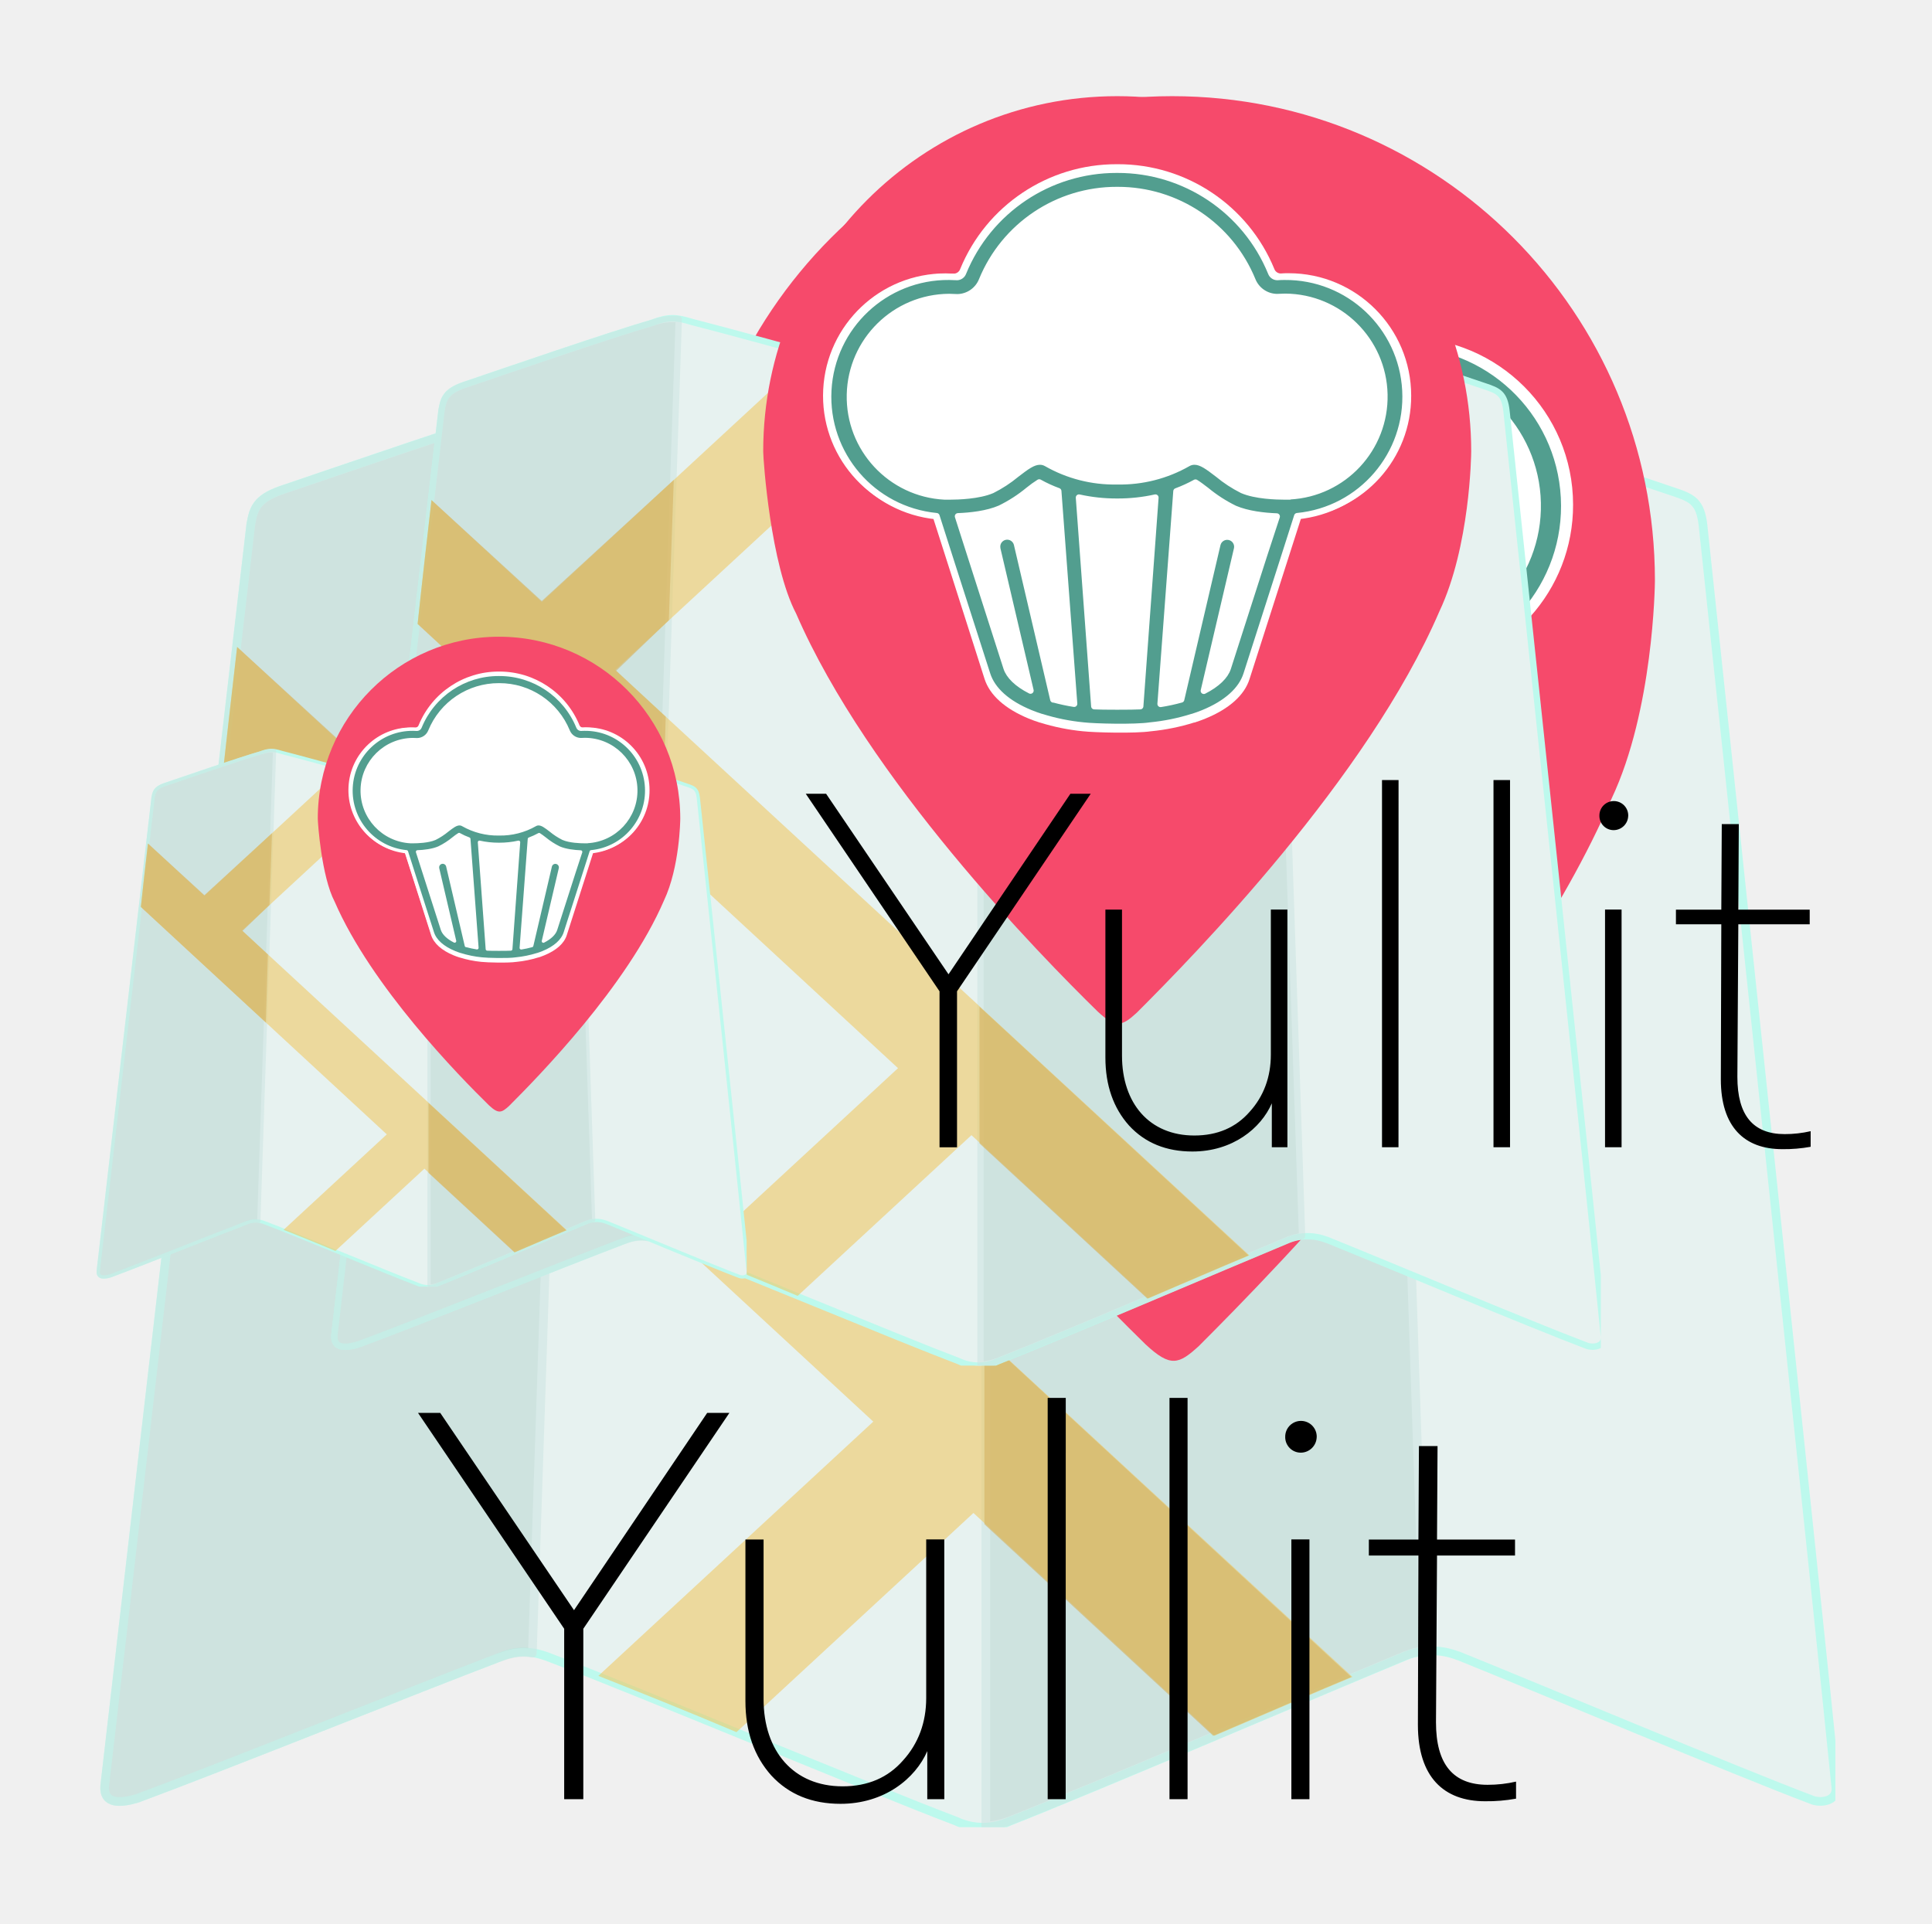
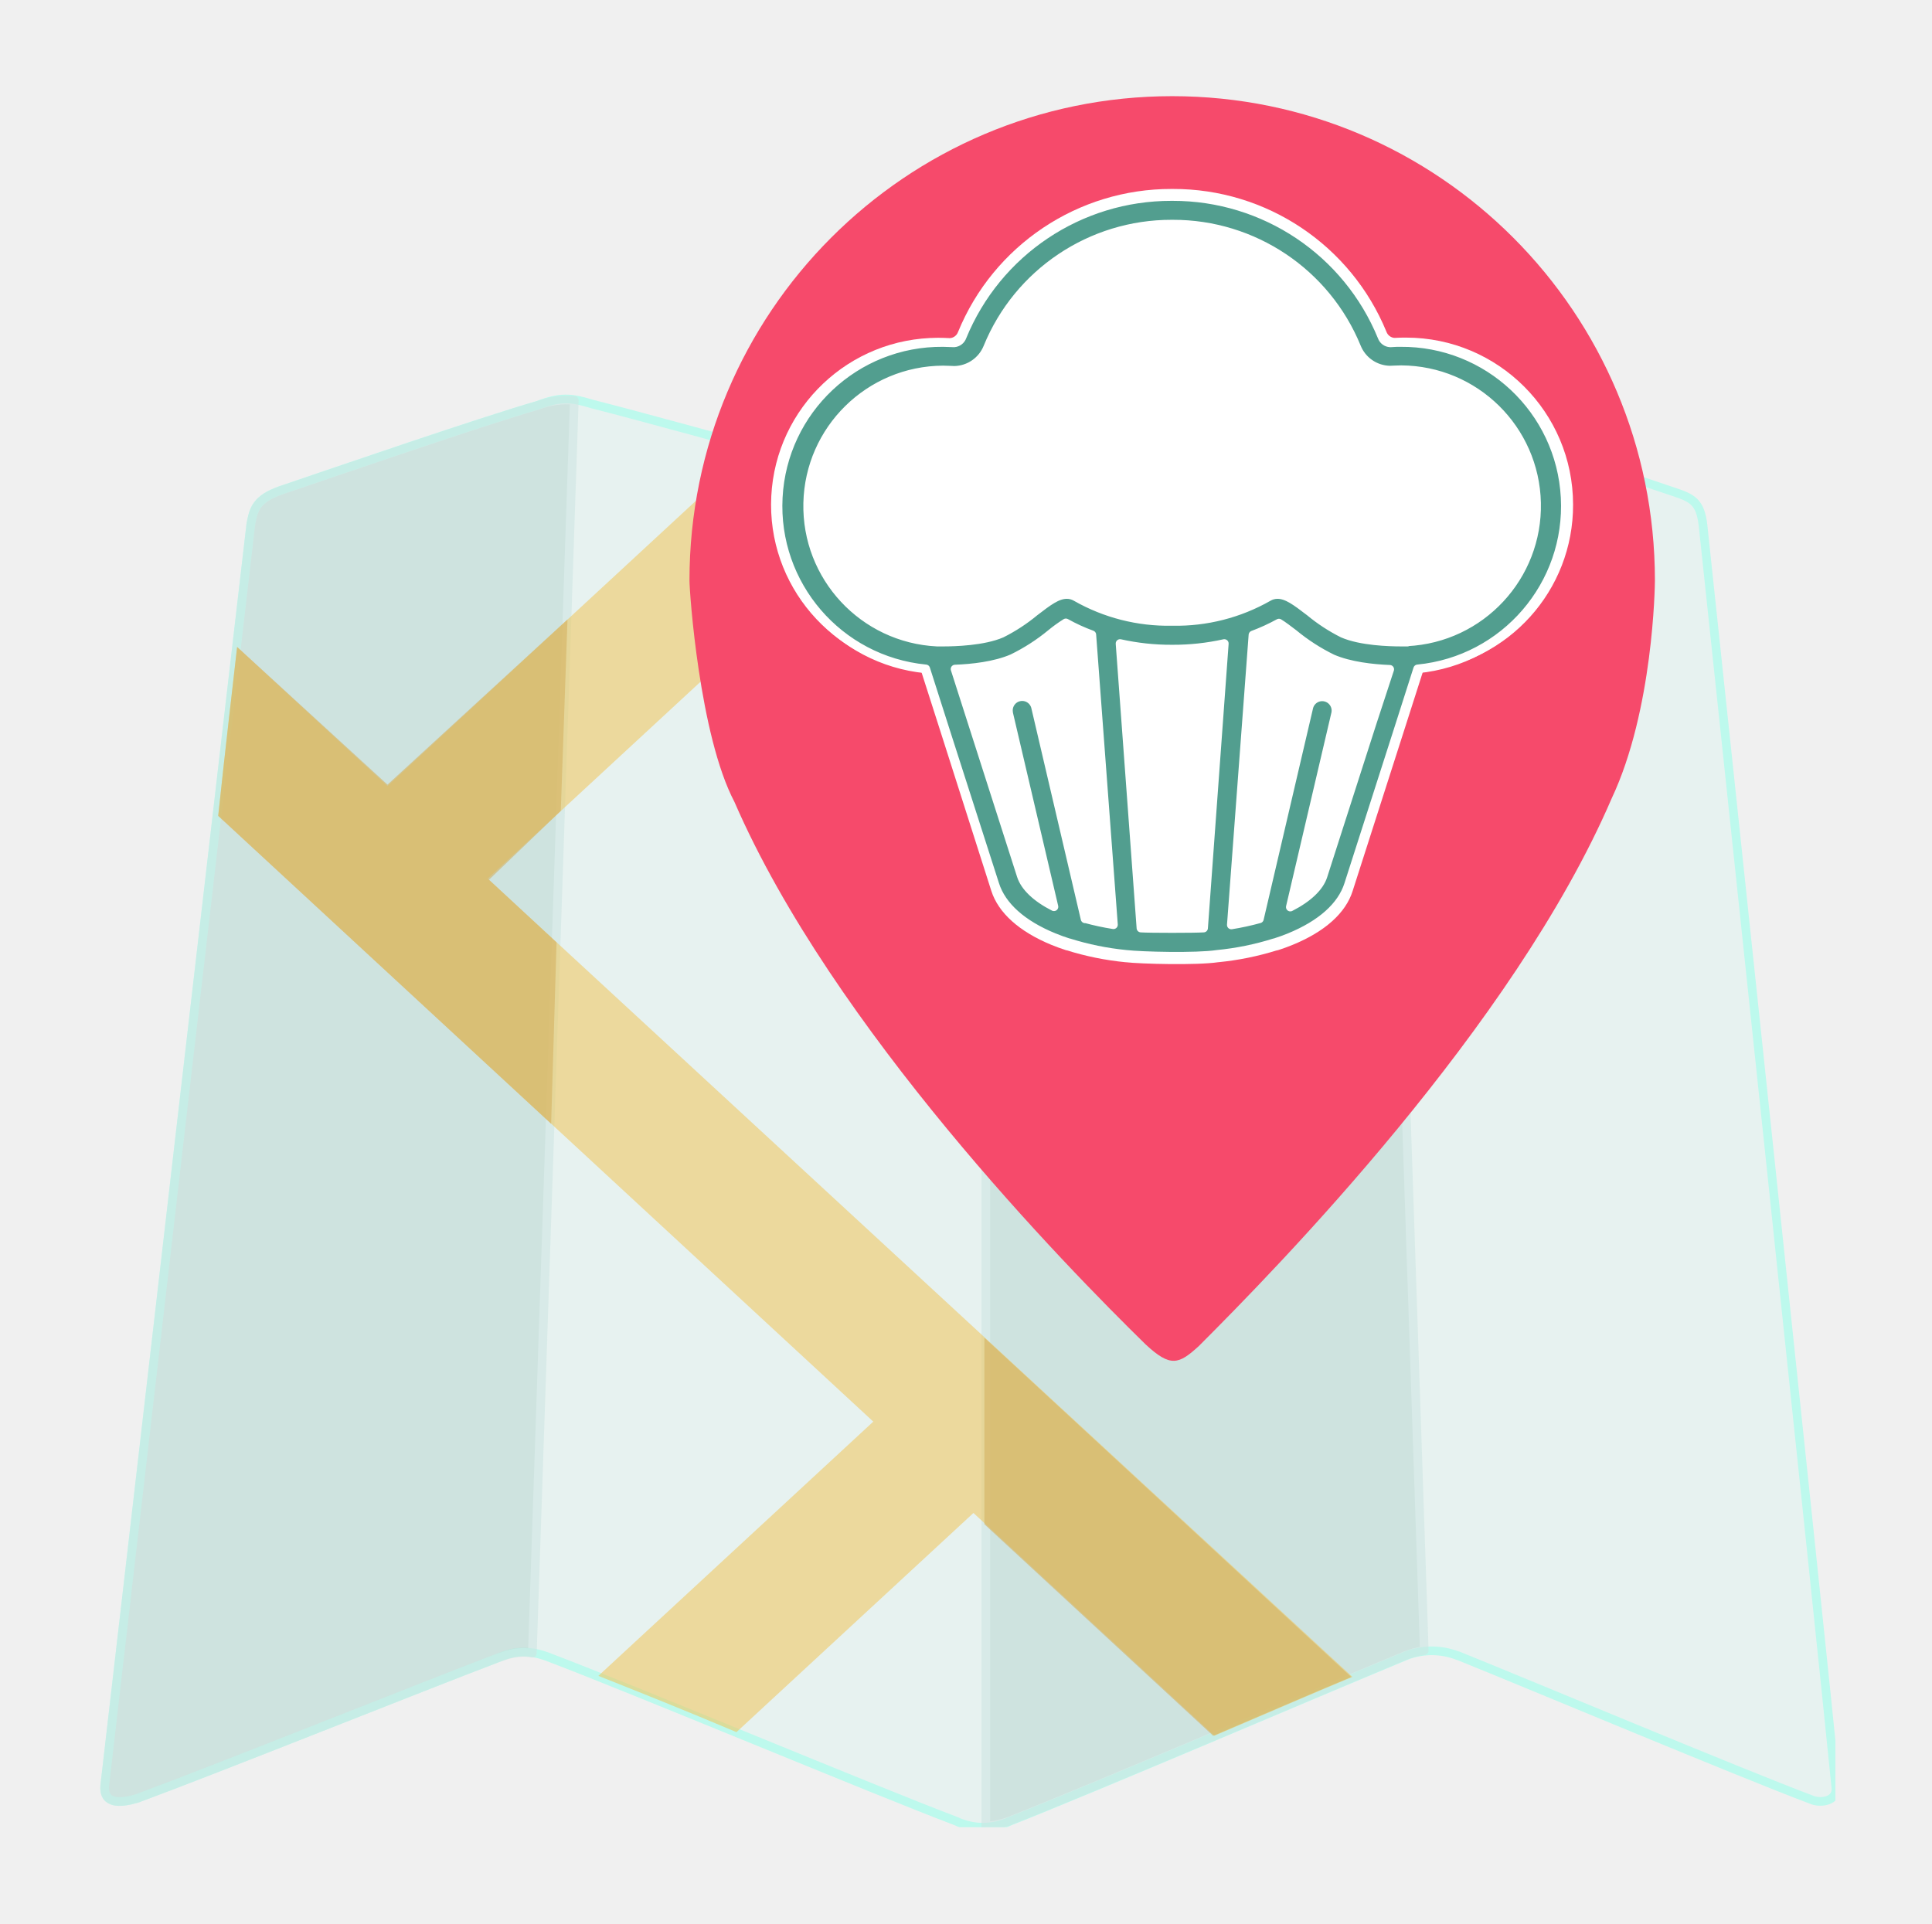
<svg xmlns="http://www.w3.org/2000/svg" xmlns:xlink="http://www.w3.org/1999/xlink" width="100%" height="100%">
  <style>
+         .landscape,
+         .portrait { visibility: hidden; }
+         .square { visibility: visible; }

- 
-         @media (min-aspect-ratio: 1/2) {
+         @media (min-width: 800px) {
            .square,
            .landscape { visibility: hidden; }
            .portrait { visibility: visible; }
        }

        @media (min-aspect-ratio: 2/1) {
            .portrait,
            .square { visibility: hidden; }
            .landscape { visibility: visible; }
-         
-                 .landscape,
-         .portrait { visibility: hidden; }
-         .square { visibility: visible; }
-         } 
+ 
    </style>
  <symbol id="icon" viewBox="0 0 400 400">
    <g id="logo">
      <g id="map" stroke-linecap="round" stroke-linejoin="round" stroke-width="2">
        <path id="background" d="M313.7 360.37c17.2 6.94 64.73 26.9 81.61 33.26 1.88.87 6.25.58 5.63-3.17-3.75-37.64-26.58-253.07-30.65-291.24-.62-5.51-2.5-6.37-6.88-7.82C350 86.81 317.44 76.07 304 71.73c-4.7-1.73-7.51-1.73-12.51 0C270.54 77.24 204.24 96 204.24 96s-69.09-19.38-90.68-24.88c-4.69-1.44-7.19-1.73-12.51.3-13.76 4-45.66 15-59.41 19.66-5.63 2-6.25 4.34-6.88 7.81C30.38 136.24 5.37 352.57 1 390.46c-.31 4.34 3.75 4 7.5 2.89 18.77-6.94 66.3-26 83.18-32.4 3.43-1.44 6.88-2.31 12.5 0 19.08 7.24 75.05 30.66 93.5 37.64a14.6 14.6 0 0 0 12.52 0c18.45-7.24 72.55-30.38 90.68-37.89a16.35 16.35 0 0 1 12.82-.29z" fill="#e7f2f0" stroke="#bdf9ed" />
        <path id="texture" d="M109.5 70.29a18.58 18.58 0 0 0-8.43 1.16c-13.76 4-45.66 15-59.42 19.66-5.63 2-6.25 4.34-6.88 7.81C30.39 136.24 5.37 352.57 1 390.46c-.31 4.34 3.75 4 7.5 2.89 18.77-6.94 66.3-26 83.18-32.4 2.5-.86 4.69-1.73 8.13-1.15l9.69-289.51zm186.68 0a31.28 31.28 0 0 0-4.05 1.17c-21 5.78-84.75 23.72-87.56 24.58v303.67a17.8 17.8 0 0 0 6.25-1.47c18.45-7.23 72.55-30.37 90.68-37.89a18.74 18.74 0 0 1 4.38-1.16l-9.71-288.9z" style="isolation:isolate" opacity=".57" fill="#bad8d2" stroke="#cce5e1" />
      </g>
      <g id="road">
        <path id="middle" d="M147 378l54.72-50.61 55.66 51.48c11.57-4.92 22.83-9.83 31.9-13.6L89.48 180.81l96.94-89.66c-10-2.89-23.15-6.36-35.65-9.83L66.34 159.4 31.6 127.28c-1.25 11-2.81 24.29-4.37 39l151.35 140-63.52 58.75c8.75 3.47 20.33 8.09 31.9 13z" style="isolation:isolate" fill="#efc75e" opacity=".57" />
        <path id="extremities" d="M106.38 165.15l1.55-44.24-41.59 38.17-34.74-31.81c-1.25 11-2.81 24.29-4.37 39.05l76.92 71.14 1.25-41.93-15.6-14.47zM204.25 330l52.85 48.88c11.57-4.92 22.83-9.83 31.9-13.59l-84.75-78.39z" style="isolation:isolate" fill="#d3af5e" opacity=".57" />
      </g>
      <path id="pin" d="M247.64 0c61.54 0 111.53 50 111.53 111.91 0 1.15-.38 30-10 50.38-22.68 52.71-77.29 108.44-95.37 126.52-4.62 4.23-6.54 5-12.31-.38-18.46-18.07-72.3-73.08-95-125.37-8.08-15.38-10.38-48.46-10.38-51.15C136.12 50 186.12 0 247.64 0z" fill="#f64a6b" />
      <g id="food">
        <path id="whitebackground" d="M340.26 94.38a38.61 38.61 0 0 0-38.58-38.59c-.84 0-1.69 0-2.54.08h-.07a2.17 2.17 0 0 1-1.93-1.43 53.2 53.2 0 0 0-49.35-33h-.28a53.2 53.2 0 0 0-49.35 33.05 2.17 2.17 0 0 1-1.93 1.43h-.07c-.85 0-1.7-.08-2.55-.08a38.57 38.57 0 0 0-4 76.94l4.67 14.59 11.57 36.27c1.64 5.1 6.45 9.41 13.9 12.48 1.09.45 2.24.86 3.43 1.25h.09a67.21 67.21 0 0 0 13.54 2.75h.05c3.59.41 16.49.74 21.41 0h.05a67.21 67.21 0 0 0 13.54-2.75h.14c1.19-.39 2.34-.79 3.44-1.25 7.48-3.06 12.3-7.37 13.9-12.48l11.62-36.25 4.67-14.59a38.48 38.48 0 0 0 34.63-38.42z" fill="#fff" />
        <path id="greencontour" d="M300.6 56.92c-.82 0-1.66 0-2.49.08H298a2.1 2.1 0 0 1-1.89-1.41 52.16 52.16 0 0 0-48.37-32.4h-.27a52.14 52.14 0 0 0-48.36 32.4 2.13 2.13 0 0 1-1.85 1.41h-.07c-.84 0-1.67-.08-2.49-.08a37.8 37.8 0 0 0-4 75.42l4.57 14.31 11.4 35.52c1.59 5 6.32 9.23 13.64 12.22 1.07.44 2.21.85 3.37 1.22h.08a65 65 0 0 0 13.26 2.7c3.52.41 16.17.73 21 0a65.11 65.11 0 0 0 13.27-2.7h.08c1.17-.37 2.3-.78 3.38-1.22 7.32-3 12.05-7.22 13.64-12.22l11.39-35.52 4.57-14.31a37.8 37.8 0 0 0-4-75.42zM227.51 190.1l-11.46-49a3.18 3.18 0 0 0-6.21 1.33v.12l10.48 44.76c-4.16-2.11-6.75-4.66-7.56-7.19l-11.38-35.52-3.91-12.22c3.9-.14 9.22-.71 13.26-2.46a45.17 45.17 0 0 0 8.94-5.76 33.09 33.09 0 0 1 3.4-2.45 41.77 41.77 0 0 0 6 2.75l5 67a59.47 59.47 0 0 1-6.49-1.4zm27.38 2.13c-2 .14-12.52.14-14.47 0l-4.83-65.75a54.18 54.18 0 0 0 11.91 1.29h.27a54.18 54.18 0 0 0 11.91-1.29zm39-47.55l-11.4 35.51c-.81 2.53-3.4 5.07-7.56 7.19l10.48-44.76a3.18 3.18 0 0 0-6.19-1.45l-11.43 48.93a59.51 59.51 0 0 1-6.49 1.41l5-67a45.25 45.25 0 0 0 6-2.75c.86.51 2.29 1.6 3.4 2.45a45.39 45.39 0 0 0 8.93 5.76c4.05 1.75 9.37 2.32 13.27 2.47zm8.1-18.53h-1.53c-2.64 0-9.23-.19-13.4-2a40.14 40.14 0 0 1-7.65-5c-3.14-2.4-5.22-4-7.44-4a4.15 4.15 0 0 0-2.12.58 43 43 0 0 1-22.08 5.64h-.27a43 43 0 0 1-22.08-5.64 4.15 4.15 0 0 0-2.12-.58c-2.22 0-4.3 1.59-7.44 4a40.14 40.14 0 0 1-7.65 5c-4.17 1.8-10.76 2-13.4 2h-1.51a31.46 31.46 0 0 1 1.4-62.88c.67 0 2.44.09 2.64.09a8.48 8.48 0 0 0 7.67-5.3 45.81 45.81 0 0 1 42.51-28.49h.27A45.79 45.79 0 0 1 290.25 58a8.45 8.45 0 0 0 7.66 5.3c.19 0 2-.09 2.64-.09a31.46 31.46 0 0 1 1.4 62.88z" fill="#529e8f" stroke="#fff" stroke-linecap="round" stroke-linejoin="round" stroke-width="2" />
      </g>
    </g>
  </symbol>
  <symbol id="label" viewBox="0 0 650 260">
    <path d="M109.48 148.23v96H98.71v-96L16.4 26.65h12.51l75.33 111.11 75-111.11h12.51zM312.79 244.21h-9.6v-27.05c-6.69 15.42-24.14 29.67-48.87 29.67-16 0-29.08-5.23-39-16-9.6-10.76-14.54-24.72-14.54-41.88v-91H211v89.88c0 29.37 16.87 49.15 44.5 49.15 14.25 0 25.59-4.94 34-14.54 8.73-9.6 13.09-21.53 13.09-35.2V97.91h10.18zM381.14 244.21H371v-226h10.18zM449.78 244.21H439.6v-226h10.18zM522.5 40.32a9 9 0 0 1-9 8.72 8.75 8.75 0 0 1-8.73-8.72 8.88 8.88 0 1 1 17.75 0zm-4.08 203.89h-10.18V97.91h10.18zM634.77 234.32v9.6a91.06 91.06 0 0 1-17.45 1.46c-23.27 0-37.82-13.67-37.82-43l.29-95.4h-27.92v-9h27.92l.29-52.65h10.48l-.3 52.65h43.93v9h-43.93l-.58 93.94c0 23.57 9.6 35.2 29.09 35.2a70.63 70.63 0 0 0 16-1.8z" />
  </symbol>
  <symbol id="portrait" viewBox="0 0 550 750">
    <use xlink:href="#icon" x="0" y="0" width="550" height="550" />
    <use xlink:href="#label" x="25" y="550" width="500" height="200" />
  </symbol>
  <symbol id="landscape" viewBox="0 0 1070 400">
    <use xlink:href="#icon" x="0" y="0" width="400" height="400" />
    <use xlink:href="#label" x="420" y="70" width="650" height="260" />
  </symbol>
  <use class="square" xlink:href="#icon" x="5%" y="5%" width="90%" height="90%" />
  <use class="portrait" xlink:href="#portrait" x="5%" y="5%" width="90%" height="90%" />
  <use class="landscape" xlink:href="#landscape" x="5%" y="5%" width="90%" height="90%" />
</svg>
